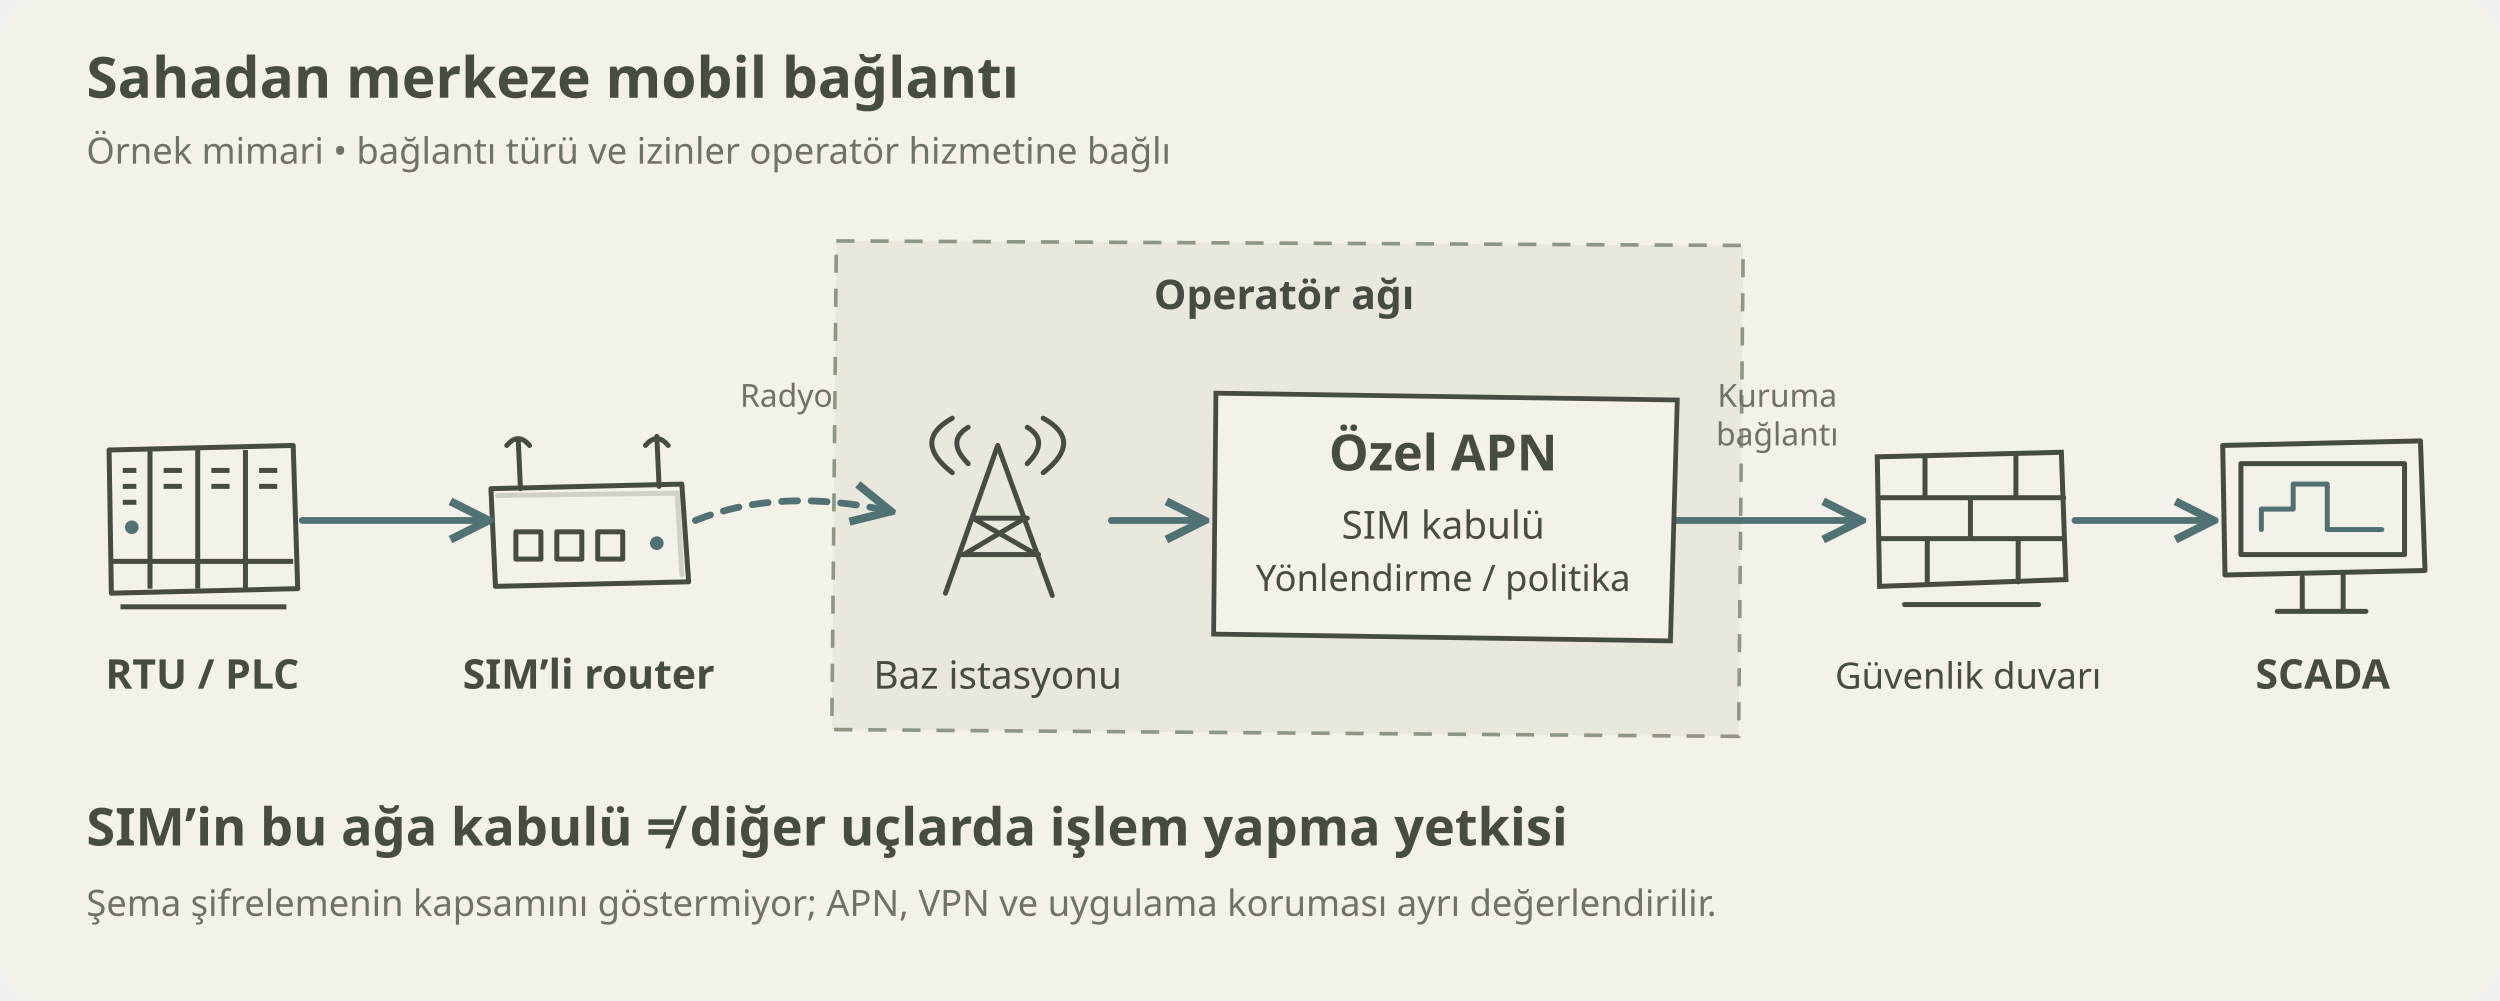
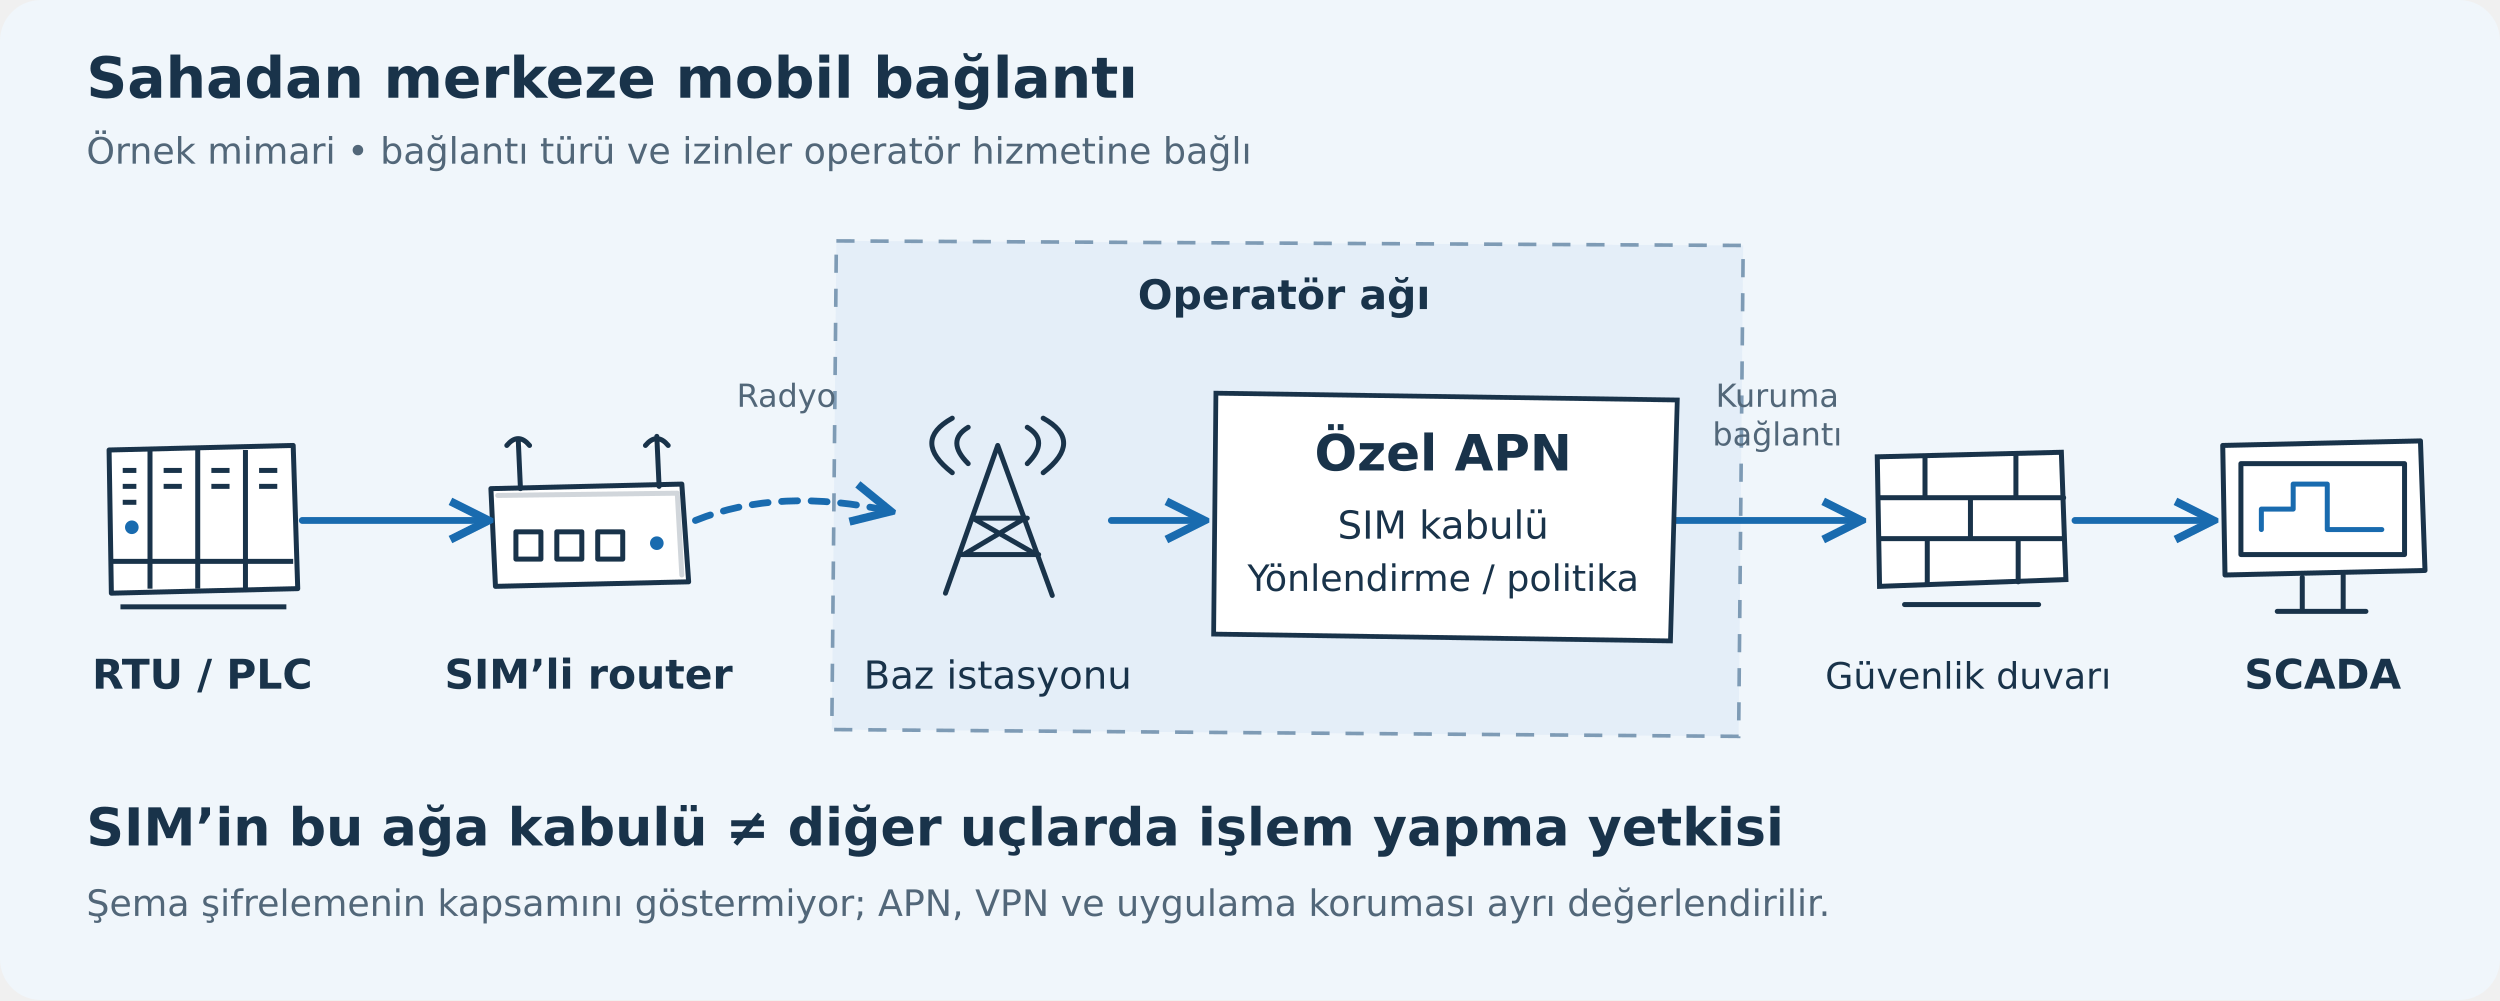
<svg xmlns="http://www.w3.org/2000/svg" xmlns:xlink="http://www.w3.org/1999/xlink" viewBox="0 0 1100 440" role="img" aria-labelledby="apn-architecture-title apn-architecture-desc">
  <defs>
    <marker id="apn-architecture-blue" viewBox="0 0 10 10" refX="9" refY="5" markerWidth="7" markerHeight="7" orient="auto-start-reverse">
-       <path d="M1 1L9 5L1 9" fill="none" stroke="#517274" stroke-width="1.7" />
+       <path d="M1 1L9 5L1 9" fill="none" stroke="#196baf" stroke-width="1.7" />
    </marker>
    <marker id="apn-architecture-red" viewBox="0 0 10 10" refX="9" refY="5" markerWidth="7" markerHeight="7" orient="auto">
-       <path d="M1 1L9 5L1 9" fill="none" stroke="#984c42" stroke-width="1.7" />
+       <path d="M1 1L9 5L1 9" fill="none" stroke="#b33b50" stroke-width="1.7" />
    </marker>
-     <g id="apn-architecture-router" fill="#f4f1e8" stroke="#454d43" stroke-width="2.2" stroke-linecap="round" stroke-linejoin="round">
+     <g id="apn-architecture-router" fill="#fff" stroke="#19334a" stroke-width="2.2" stroke-linecap="round" stroke-linejoin="round">
      <path d="M5 25L89 23L92 66L7 68Z" />
      <path d="M8 28L87 27L89 63" opacity=".2" />
      <path d="M18 25L17 3M79 24L78 2M12 6Q17 0 22 6M73 6Q78 0 83 6" />
      <path d="M16 44h11v12H16zM34 44h11v12H34zM52 44h11v12H52z" />
-       <circle cx="78" cy="49" r="3" fill="#517274" stroke="none" />
+       <circle cx="78" cy="49" r="3" fill="#196baf" stroke="none" />
    </g>
-     <g id="apn-architecture-plc" fill="#f4f1e8" stroke="#454d43" stroke-width="2.2" stroke-linejoin="round">
+     <g id="apn-architecture-plc" fill="#fff" stroke="#19334a" stroke-width="2.2" stroke-linejoin="round">
      <path d="M6 7L87 5L89 68L7 70Z" />
      <path d="M24 7v61M45 7v61M66 7v61M7 56h80" />
      <path d="M12 16h6M12 23h6M12 30h6M30 16h8M30 23h8M51 16h8M51 23h8M72 16h8M72 23h8" />
      <path d="M11 76h73" />
-       <circle cx="16" cy="41" r="3" fill="#517274" stroke="none" />
+       <circle cx="16" cy="41" r="3" fill="#196baf" stroke="none" />
    </g>
-     <g id="apn-architecture-fw" fill="#f4f1e8" stroke="#454d43" stroke-width="2.2" stroke-linecap="round">
+     <g id="apn-architecture-fw" fill="#fff" stroke="#19334a" stroke-width="2.2" stroke-linecap="round">
      <path d="M7 10L88 8L90 64L8 67Z" />
      <path d="M8 28h81M8 46h81M28 10v18M68 9v19M48 28v18M29 46v20M69 46v19" />
      <path d="M19 75h59" />
    </g>
-     <g id="apn-architecture-switch" fill="#f4f1e8" stroke="#454d43" stroke-width="2.2" stroke-linejoin="round">
+     <g id="apn-architecture-switch" fill="#fff" stroke="#19334a" stroke-width="2.2" stroke-linejoin="round">
      <path d="M4 23L18 9L87 11L98 26L96 60L6 62Z" />
      <path d="M5 25l92 1M18 10L28 25" />
      <path d="M15 39h12v11H15zM34 39h12v11H34zM53 39h12v11H53zM72 39h12v11H72z" />
    </g>
-     <g id="apn-architecture-screen" fill="#f4f1e8" stroke="#454d43" stroke-width="2.2" stroke-linecap="round" stroke-linejoin="round">
+     <g id="apn-architecture-screen" fill="#fff" stroke="#19334a" stroke-width="2.2" stroke-linecap="round" stroke-linejoin="round">
      <path d="M4 5L91 3L93 60L5 62Z" />
      <path d="M12 13h72v40H12zM39 63v14M57 62v15M28 78h39" />
-       <path d="M21 42v-9h14V22h15v20h24" stroke="#517274" />
+       <path d="M21 42v-9h14V22h15v20h24" stroke="#196baf" />
    </g>
-     <g id="apn-architecture-tower" fill="none" stroke="#454d43" stroke-width="2.2" stroke-linecap="round">
+     <g id="apn-architecture-tower" fill="none" stroke="#19334a" stroke-width="2.2" stroke-linecap="round">
      <path d="M49 12L26 77M49 12L73 78M38 44h24M33 60h34M38 44l28 16M61 44L34 60" />
      <path d="M29 24Q11 10 29 0M69 24Q87 10 69 0M36 20Q26 10 36 4M62 20Q72 10 62 4" />
    </g>
  </defs>
-   <rect width="1100" height="440" rx="18" fill="#f4f1e8" />
-   <g font-family="Segoe UI, sans-serif" fill="#454d43">
-     <text x="38" y="43" text-anchor="start" font-size="25" fill="#454d43" font-weight="bold">Sahadan merkeze mobil bağlantı</text>
-     <text x="38" y="72" text-anchor="start" font-size="16" fill="#6d7466" font-weight="normal">Örnek mimari • bağlantı türü ve izinler operatör hizmetine bağlı</text>
-     <path d="M368 106L767 108L765 324L366 321Z" fill="#eae7dc" stroke="#8d9785" stroke-width="1.6" stroke-dasharray="8 7" />
-     <text x="565" y="136" text-anchor="middle" font-size="18" fill="#454d43" font-weight="bold">Operatör ağı</text>
+   <rect width="1100" height="440" rx="18" fill="#f0f6fb" />
+   <g font-family="DejaVu Sans, sans-serif" fill="#19334a">
+     <text x="38" y="43" text-anchor="start" font-size="25" fill="#19334a" font-weight="bold">Sahadan merkeze mobil bağlantı</text>
+     <text x="38" y="72" text-anchor="start" font-size="16" fill="#526779" font-weight="normal">Örnek mimari • bağlantı türü ve izinler operatör hizmetine bağlı</text>
+     <path d="M368 106L767 108L765 324L366 321Z" fill="#e4eef8" stroke="#7e9bb5" stroke-width="1.6" stroke-dasharray="8 7" />
+     <text x="565" y="136" text-anchor="middle" font-size="18" fill="#19334a" font-weight="bold">Operatör ağı</text>
    <use xlink:href="#apn-architecture-plc" transform="translate(42 191) scale(1)" />
    <use xlink:href="#apn-architecture-router" transform="translate(211 190) scale(1)" />
    <use xlink:href="#apn-architecture-tower" transform="translate(390 184) scale(1)" />
    <use xlink:href="#apn-architecture-fw" transform="translate(819 191) scale(1)" />
    <use xlink:href="#apn-architecture-screen" transform="translate(974 191) scale(1)" />
-     <path d="M133 229L215 229" fill="none" stroke="#517274" stroke-width="3" stroke-linecap="round" stroke-linejoin="round" marker-end="url(#apn-architecture-blue)" />
-     <path d="M306 229Q343 214 392 225" fill="none" stroke="#517274" stroke-width="3" stroke-linecap="round" stroke-linejoin="round" stroke-dasharray="7 6" marker-end="url(#apn-architecture-blue)" />
-     <path d="M489 229L530 229" fill="none" stroke="#517274" stroke-width="3" stroke-linecap="round" stroke-linejoin="round" marker-end="url(#apn-architecture-blue)" />
-     <path d="M737 229L819 229" fill="none" stroke="#517274" stroke-width="3" stroke-linecap="round" stroke-linejoin="round" marker-end="url(#apn-architecture-blue)" />
-     <path d="M913 229L974 229" fill="none" stroke="#517274" stroke-width="3" stroke-linecap="round" stroke-linejoin="round" marker-end="url(#apn-architecture-blue)" />
-     <path d="M535 173L738 176L735 282L534 279Z" fill="#f4f1e8" stroke="#454d43" stroke-width="2.1" />
-     <text x="635" y="207" text-anchor="middle" font-size="22" fill="#454d43" font-weight="bold">Özel APN</text>
-     <text x="635" y="237" text-anchor="middle" font-size="17" fill="#454d43" font-weight="normal">SIM kabulü</text>
-     <text x="635" y="260" text-anchor="middle" font-size="16" fill="#454d43" font-weight="normal">Yönlendirme / politika</text>
-     <text x="89" y="303" text-anchor="middle" font-size="18" fill="#454d43" font-weight="bold">RTU / PLC</text>
-     <text x="259" y="303" text-anchor="middle" font-size="18" fill="#454d43" font-weight="bold">SIM’li router</text>
-     <text x="439" y="303" text-anchor="middle" font-size="17" fill="#454d43" font-weight="normal">Baz istasyonu</text>
-     <text x="866" y="303" text-anchor="middle" font-size="16" fill="#454d43" font-weight="normal">Güvenlik duvarı</text>
-     <text x="1022" y="303" text-anchor="middle" font-size="18" fill="#454d43" font-weight="bold">SCADA</text>
-     <text x="346" y="179" text-anchor="middle" font-size="14" fill="#6d7466" font-weight="normal">Radyo</text>
-     <text x="782" y="179" text-anchor="middle" font-size="14" fill="#6d7466" font-weight="normal">Kuruma</text>
-     <text x="782" y="196" text-anchor="middle" font-size="14" fill="#6d7466" font-weight="normal">bağlantı</text>
-     <text x="38" y="372" text-anchor="start" font-size="23" fill="#454d43" font-weight="bold">SIM’in bu ağa kabulü ≠ diğer uçlarda işlem yapma yetkisi</text>
-     <text x="38" y="403" text-anchor="start" font-size="16" fill="#6d7466" font-weight="normal">Şema şifrelemenin kapsamını göstermiyor; APN, VPN ve uygulama koruması ayrı değerlendirilir.</text>
+     <path d="M133 229L215 229" fill="none" stroke="#196baf" stroke-width="3" stroke-linecap="round" stroke-linejoin="round" marker-end="url(#apn-architecture-blue)" />
+     <path d="M306 229Q343 214 392 225" fill="none" stroke="#196baf" stroke-width="3" stroke-linecap="round" stroke-linejoin="round" stroke-dasharray="7 6" marker-end="url(#apn-architecture-blue)" />
+     <path d="M489 229L530 229" fill="none" stroke="#196baf" stroke-width="3" stroke-linecap="round" stroke-linejoin="round" marker-end="url(#apn-architecture-blue)" />
+     <path d="M737 229L819 229" fill="none" stroke="#196baf" stroke-width="3" stroke-linecap="round" stroke-linejoin="round" marker-end="url(#apn-architecture-blue)" />
+     <path d="M913 229L974 229" fill="none" stroke="#196baf" stroke-width="3" stroke-linecap="round" stroke-linejoin="round" marker-end="url(#apn-architecture-blue)" />
+     <path d="M535 173L738 176L735 282L534 279Z" fill="#fff" stroke="#19334a" stroke-width="2.1" />
+     <text x="635" y="207" text-anchor="middle" font-size="22" fill="#19334a" font-weight="bold">Özel APN</text>
+     <text x="635" y="237" text-anchor="middle" font-size="17" fill="#19334a" font-weight="normal">SIM kabulü</text>
+     <text x="635" y="260" text-anchor="middle" font-size="16" fill="#19334a" font-weight="normal">Yönlendirme / politika</text>
+     <text x="89" y="303" text-anchor="middle" font-size="18" fill="#19334a" font-weight="bold">RTU / PLC</text>
+     <text x="259" y="303" text-anchor="middle" font-size="18" fill="#19334a" font-weight="bold">SIM’li router</text>
+     <text x="439" y="303" text-anchor="middle" font-size="17" fill="#19334a" font-weight="normal">Baz istasyonu</text>
+     <text x="866" y="303" text-anchor="middle" font-size="16" fill="#19334a" font-weight="normal">Güvenlik duvarı</text>
+     <text x="1022" y="303" text-anchor="middle" font-size="18" fill="#19334a" font-weight="bold">SCADA</text>
+     <text x="346" y="179" text-anchor="middle" font-size="14" fill="#526779" font-weight="normal">Radyo</text>
+     <text x="782" y="179" text-anchor="middle" font-size="14" fill="#526779" font-weight="normal">Kuruma</text>
+     <text x="782" y="196" text-anchor="middle" font-size="14" fill="#526779" font-weight="normal">bağlantı</text>
+     <text x="38" y="372" text-anchor="start" font-size="23" fill="#19334a" font-weight="bold">SIM’in bu ağa kabulü ≠ diğer uçlarda işlem yapma yetkisi</text>
+     <text x="38" y="403" text-anchor="start" font-size="16" fill="#526779" font-weight="normal">Şema şifrelemenin kapsamını göstermiyor; APN, VPN ve uygulama koruması ayrı değerlendirilir.</text>
  </g>
</svg>
